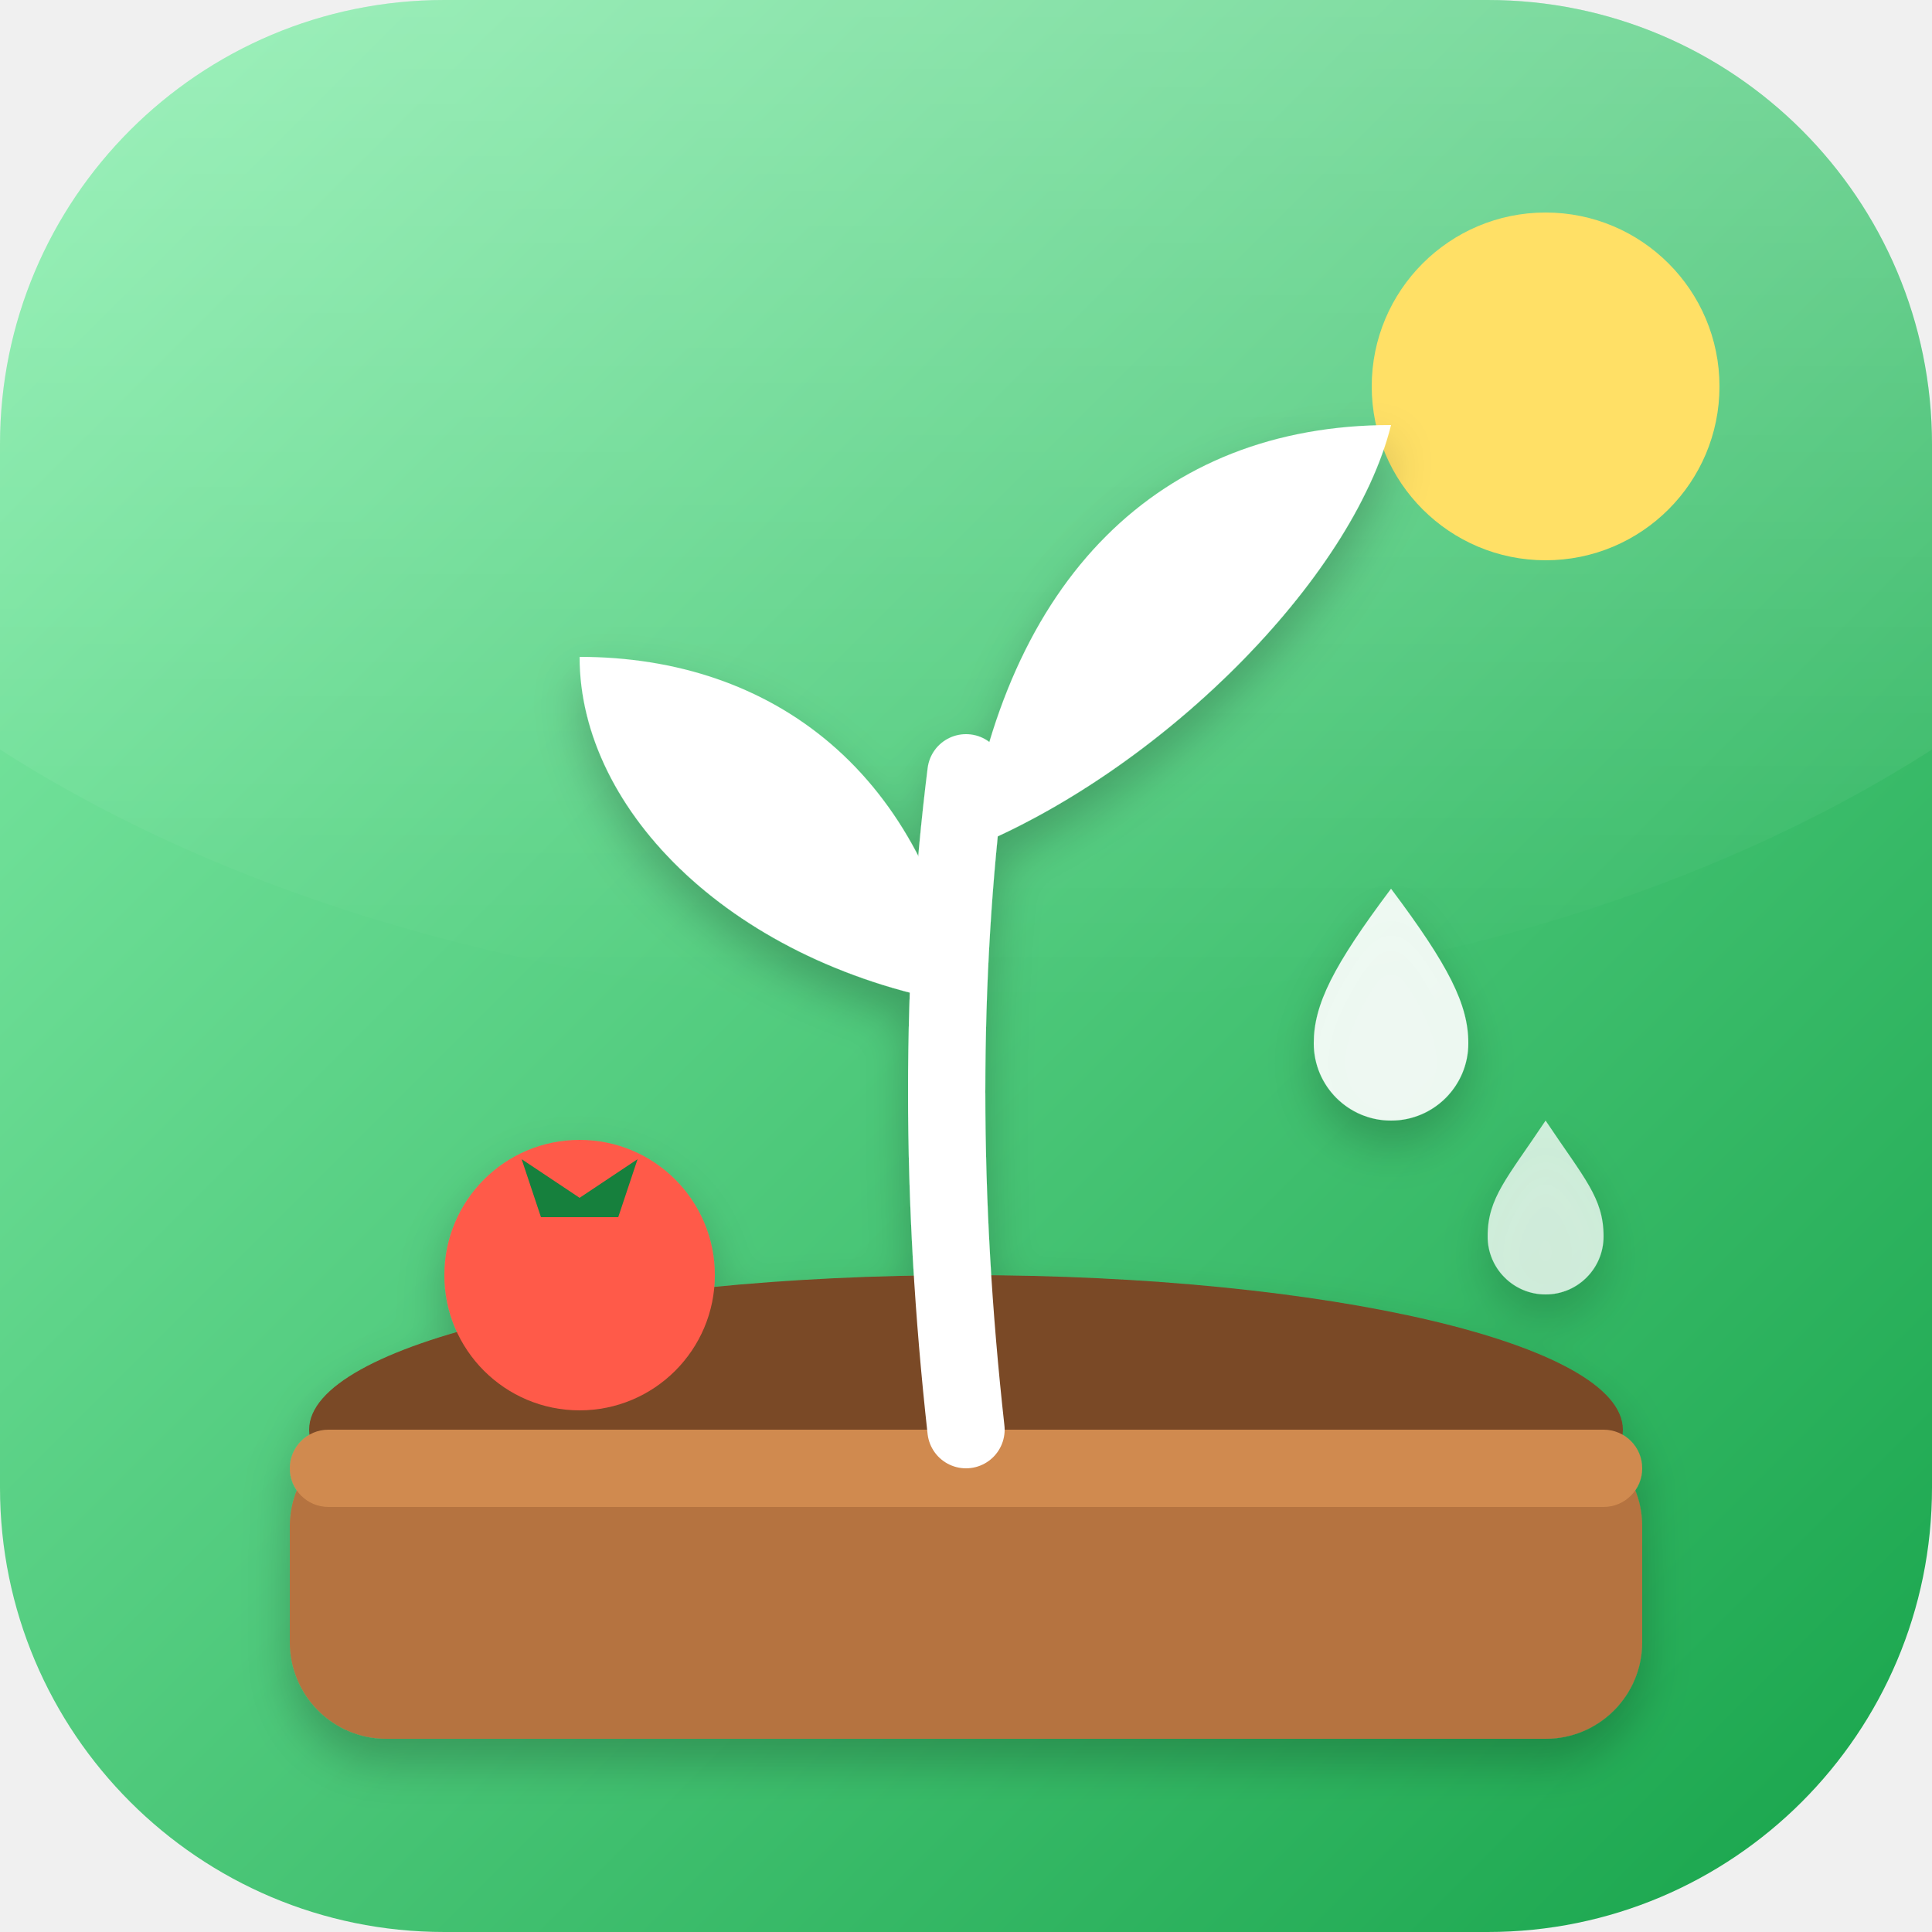
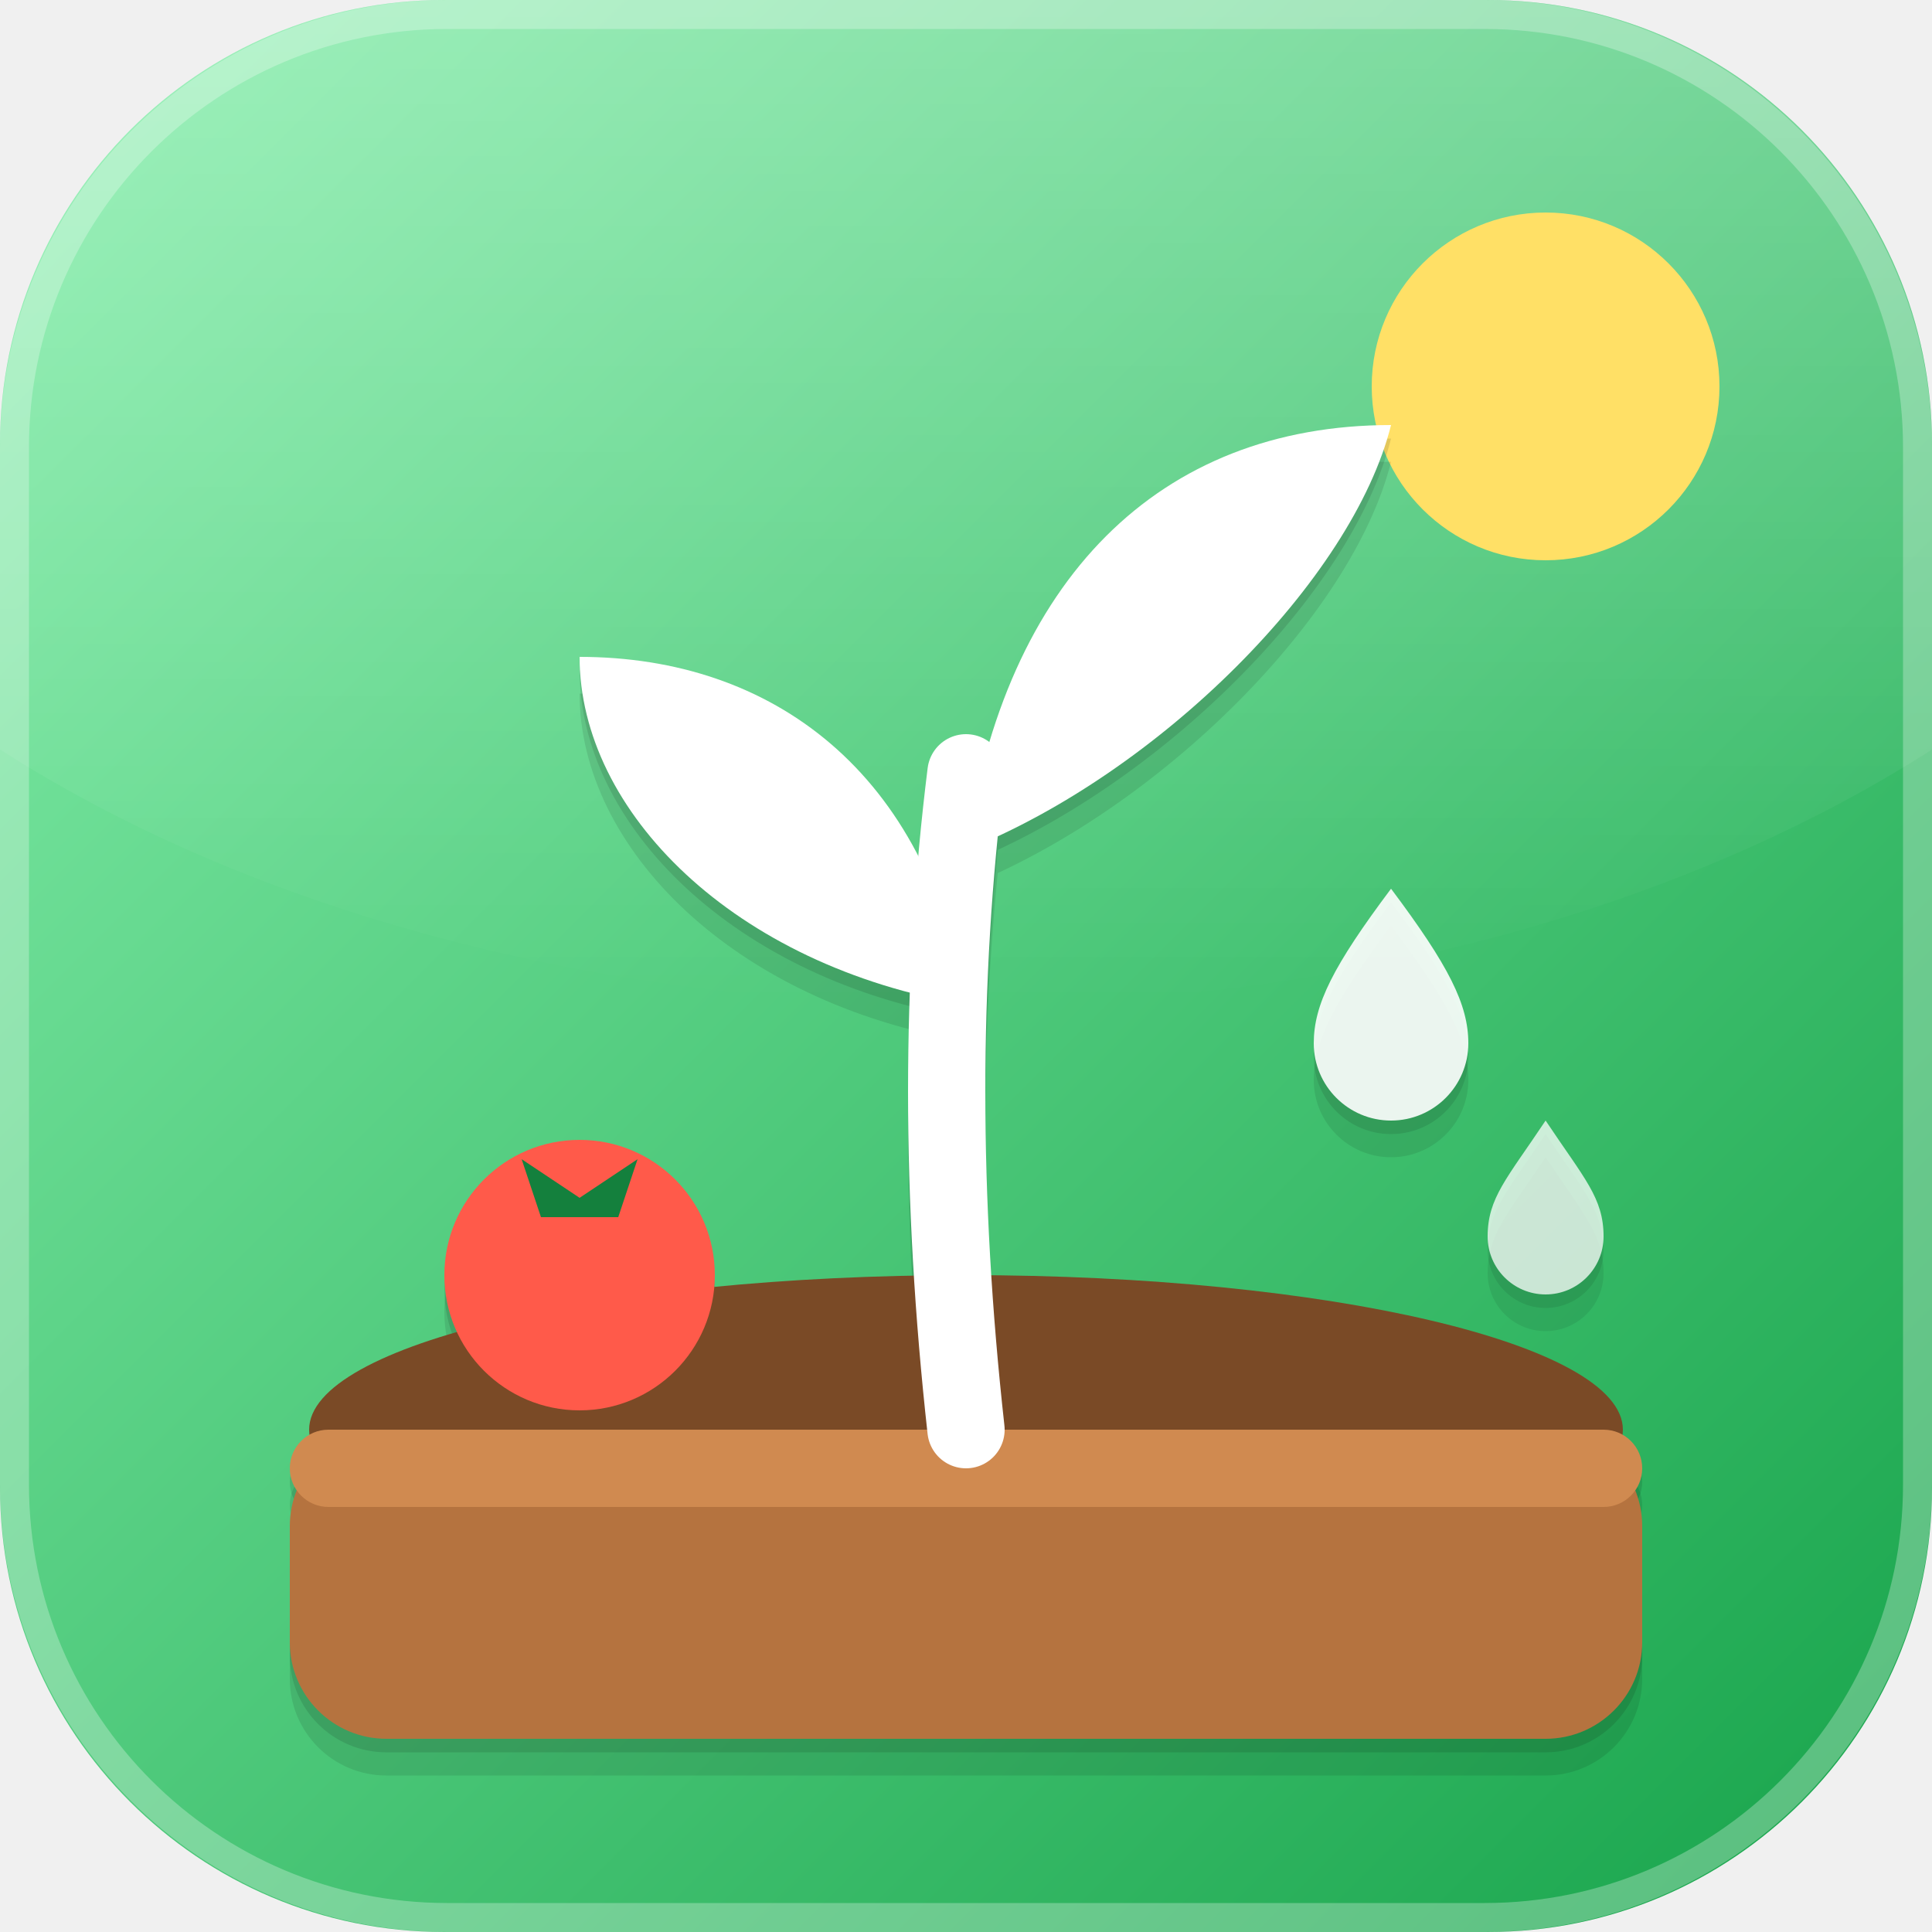
<svg xmlns="http://www.w3.org/2000/svg" viewBox="0 0 100 100" role="img" aria-label="kebun">
  <defs>
    <linearGradient id="bg" x1="0" y1="0" x2="1" y2="1">
      <stop offset="0" stop-color="#86EFAC" />
      <stop offset="1" stop-color="#16A34A" />
    </linearGradient>
    <linearGradient id="sheen" x1="0" y1="0" x2="0" y2="1">
      <stop offset="0" stop-color="#fff" stop-opacity=".38" />
      <stop offset="1" stop-color="#fff" stop-opacity="0" />
    </linearGradient>
-     <filter id="sh" x="-20%" y="-20%" width="140%" height="140%">
-       <feDropShadow dx="0" dy="1.2" stdDeviation="1.2" flood-color="#000" flood-opacity=".22" />
-     </filter>
    <clipPath id="sq">
      <rect width="100" height="100" rx="23" />
    </clipPath>
  </defs>
  <g clip-path="url(#sq)">
    <rect width="100" height="100" fill="url(#bg)" />
    <ellipse cx="50" cy="8" rx="70" ry="44" fill="url(#sheen)" />
    <circle cx="80" cy="20" r="9" fill="#FFE066" />
-     <g filter="url(#sh)">
+     <g fill="#000" opacity=".11" transform="translate(0 .7)" aria-hidden="true">
+       <ellipse cx="50" cy="74" rx="34" ry="8" fill="#000" />
+       <rect x="15" y="74" width="70" height="16" rx="5" fill="#000" />
+       <rect x="15" y="74" width="70" height="4" rx="2" fill="#000" />
+       <path d="M50 74 Q48 56 50 40" stroke="#000" stroke-width="4" fill="none" stroke-linecap="round" />
+       <path d="M50 52 C38 50 30 42 30 34 C40 34 48 40 50 52Z" fill="#000" />
+       <path d="M50 44 C60 40 70 30 72 22 C60 22 52 30 50 44Z" fill="#000" />
+       <circle cx="30" cy="66" r="7" fill="#000" />
+       <path d="M27 60 l3 2 3-2-1 3h-4z" fill="#000" />
+       <path d="M72 46 c-3 4-4 6-4 8a4 4 0 0 0 8 0c0-2-1-4-4-8z" fill="#000" fill-opacity=".9" />
+       <path d="M80 58 c-2 3-3 4-3 6a3 3 0 0 0 6 0c0-2-1-3-3-6z" fill="#000" fill-opacity=".75" />
+     </g>
+     <g fill="#000" opacity=".10" transform="translate(0 1.9)" aria-hidden="true">
+       <ellipse cx="50" cy="74" rx="34" ry="8" fill="#000" />
+       <rect x="15" y="74" width="70" height="16" rx="5" fill="#000" />
+       <rect x="15" y="74" width="70" height="4" rx="2" fill="#000" />
+       <path d="M50 74 Q48 56 50 40" stroke="#000" stroke-width="4" fill="none" stroke-linecap="round" />
+       <path d="M50 52 C38 50 30 42 30 34 C40 34 48 40 50 52Z" fill="#000" />
+       <path d="M50 44 C60 40 70 30 72 22 C60 22 52 30 50 44Z" fill="#000" />
+       <circle cx="30" cy="66" r="7" fill="#000" />
+       <path d="M27 60 l3 2 3-2-1 3h-4z" fill="#000" />
+       <path d="M72 46 c-3 4-4 6-4 8a4 4 0 0 0 8 0c0-2-1-4-4-8z" fill="#000" fill-opacity=".9" />
+       <path d="M80 58 c-2 3-3 4-3 6a3 3 0 0 0 6 0c0-2-1-3-3-6z" fill="#000" fill-opacity=".75" />
+     </g>
+     <g>
      <ellipse cx="50" cy="74" rx="34" ry="8" fill="#7A4A26" />
      <rect x="15" y="74" width="70" height="16" rx="5" fill="#B5733F" />
      <rect x="15" y="74" width="70" height="4" rx="2" fill="#D08A50" />
      <path d="M50 74 Q48 56 50 40" stroke="#fff" stroke-width="4" fill="none" stroke-linecap="round" />
      <path d="M50 52 C38 50 30 42 30 34 C40 34 48 40 50 52Z" fill="#fff" />
      <path d="M50 44 C60 40 70 30 72 22 C60 22 52 30 50 44Z" fill="#fff" />
      <circle cx="30" cy="66" r="7" fill="#FF5A4A" />
      <path d="M27 60 l3 2 3-2-1 3h-4z" fill="#14803D" />
      <path d="M72 46 c-3 4-4 6-4 8a4 4 0 0 0 8 0c0-2-1-4-4-8z" fill="#fff" fill-opacity=".9" />
      <path d="M80 58 c-2 3-3 4-3 6a3 3 0 0 0 6 0c0-2-1-3-3-6z" fill="#fff" fill-opacity=".75" />
    </g>
+     <rect x=".75" y=".75" width="98.5" height="98.5" rx="22.4" fill="none" stroke="#fff" stroke-opacity=".28" stroke-width="1.5" />
  </g>
</svg>
